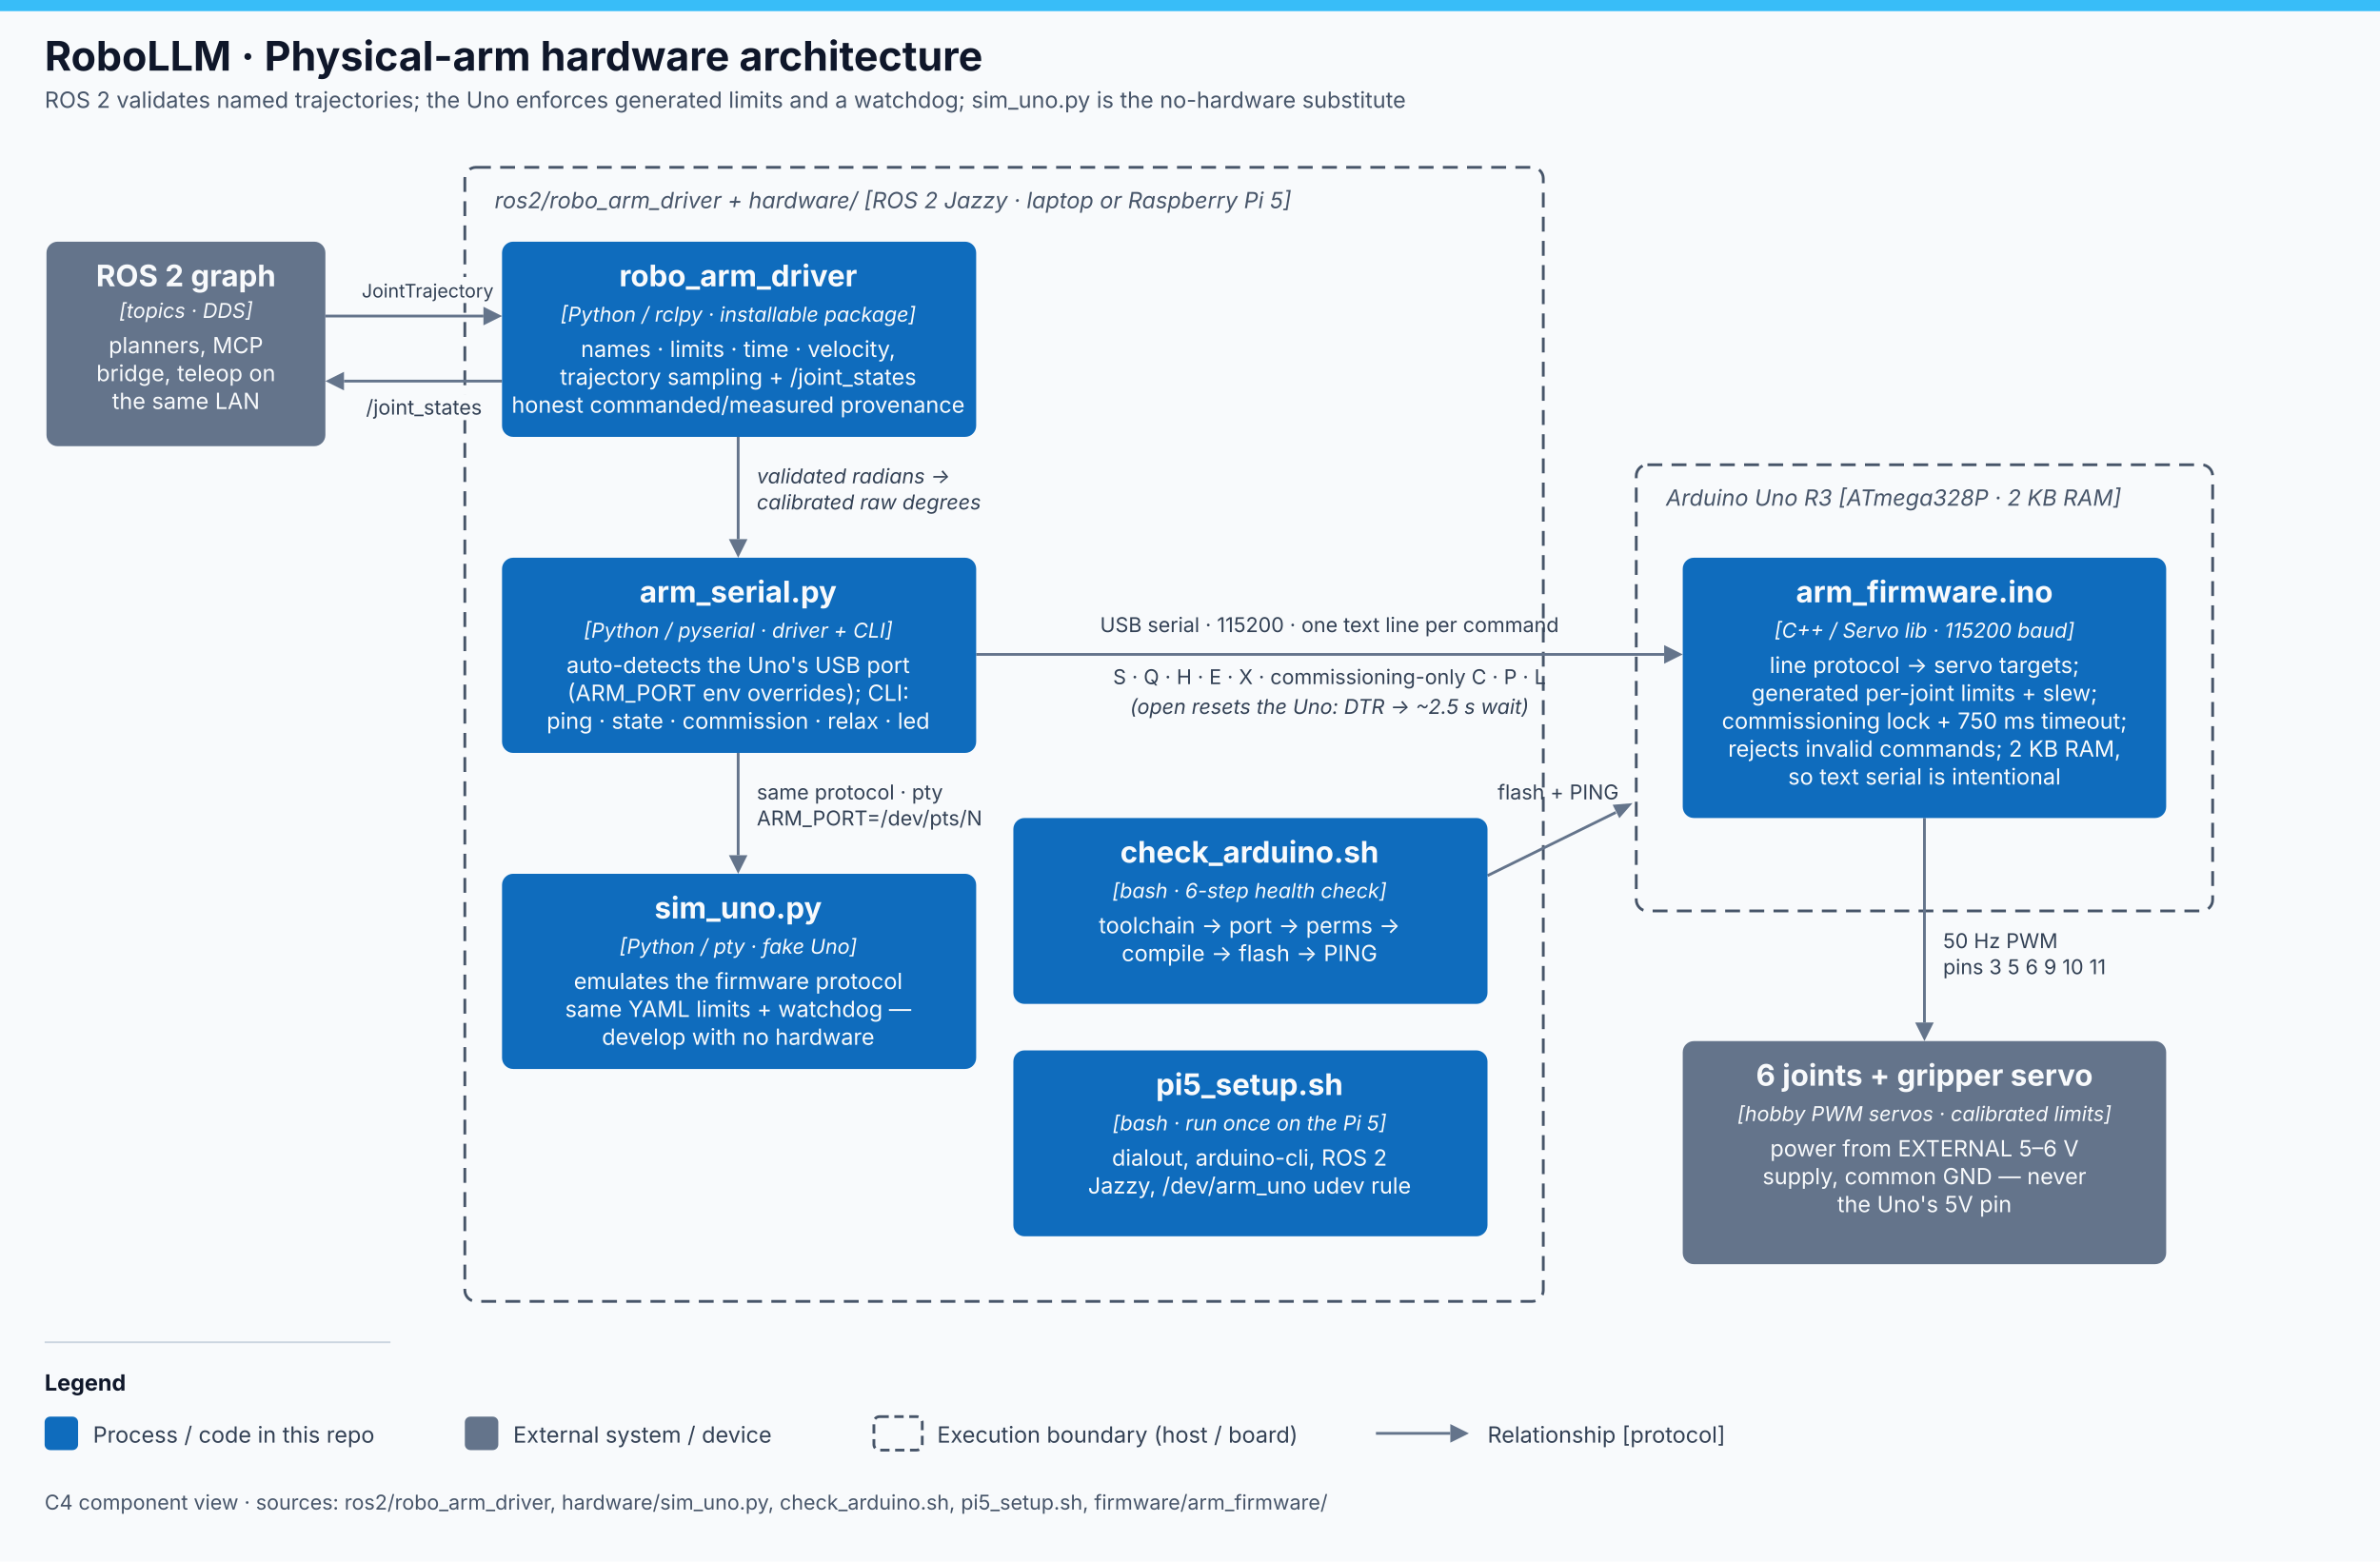
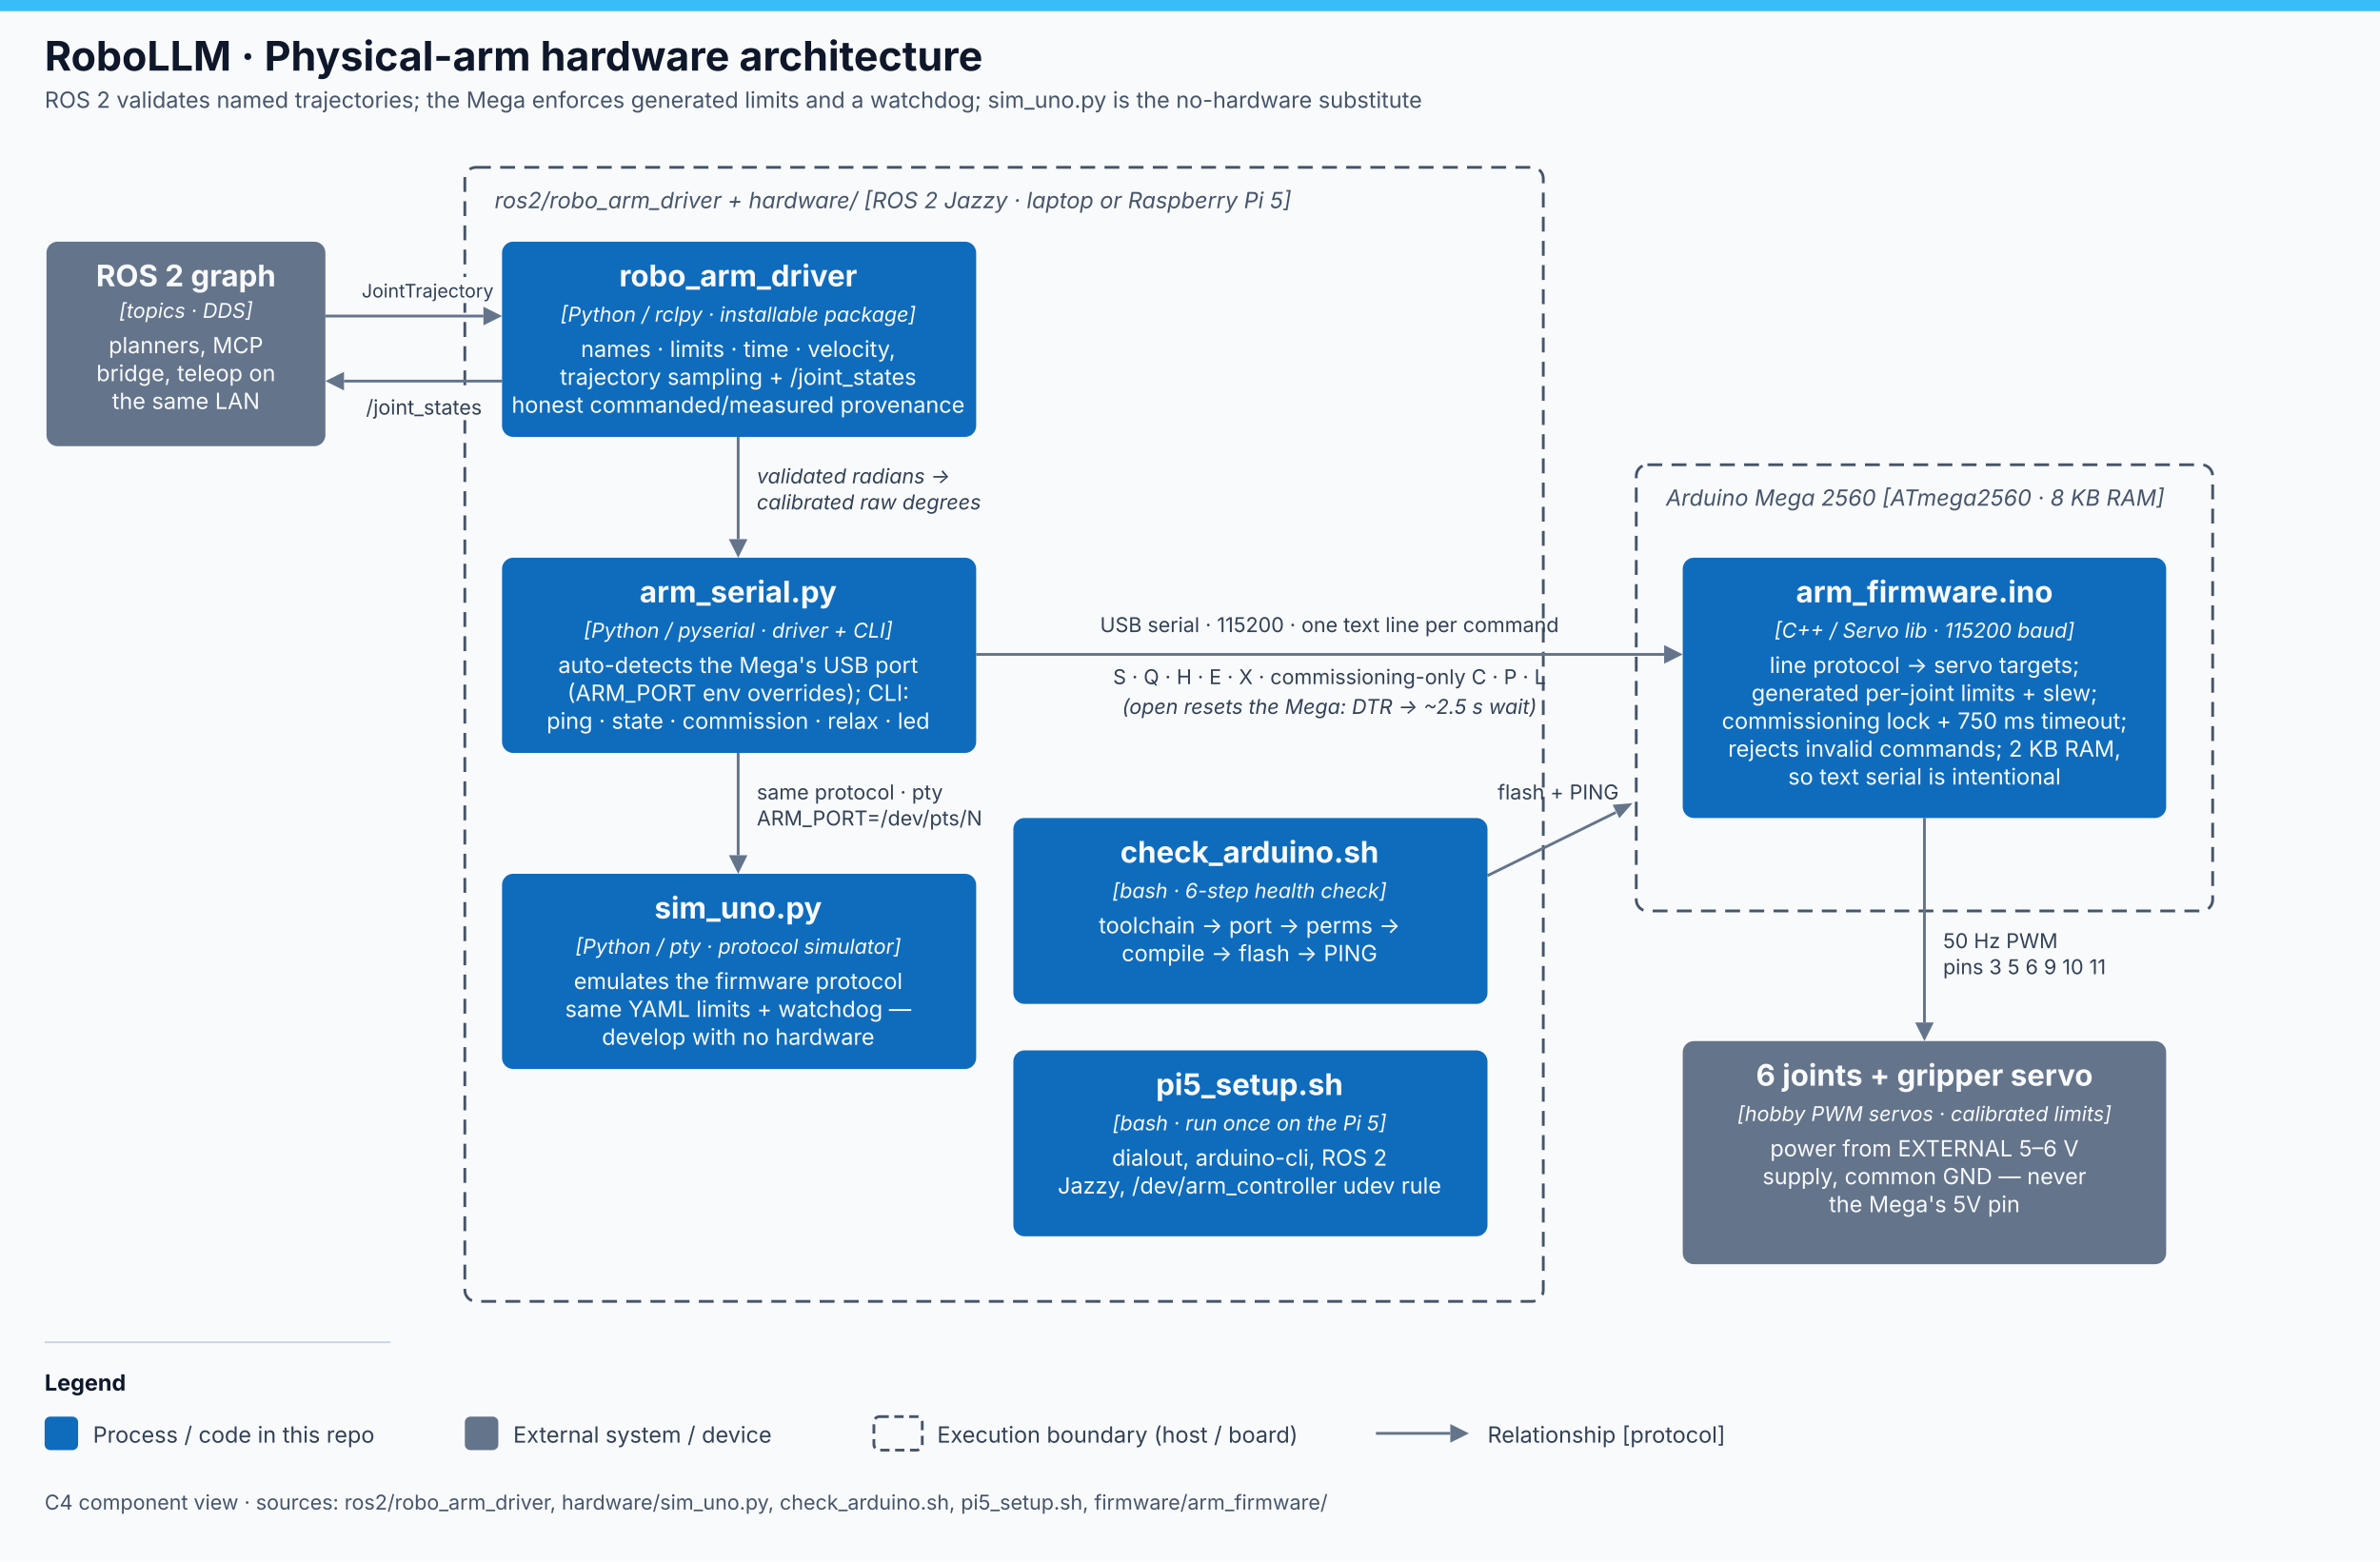
<svg xmlns="http://www.w3.org/2000/svg" viewBox="0 0 1280 840" font-family="Inter, Segoe UI, Arial, sans-serif" role="img" aria-labelledby="title desc">
  <rect x="0" y="0" width="1280" height="840" fill="#F8FAFC" />
  <text x="24" y="38" font-size="22" font-weight="700" fill="#0F172A">RoboLLM · Physical-arm hardware architecture</text>
-   <text x="24" y="58" font-size="12" fill="#475569">ROS 2 validates named trajectories; the Uno enforces generated limits and a watchdog; sim_uno.py is the no-hardware substitute</text>
+   <text x="24" y="58" font-size="12" fill="#475569">ROS 2 validates named trajectories; the Mega enforces generated limits and a watchdog; sim_uno.py is the no-hardware substitute</text>
  <rect x="250" y="90" width="580" height="610" rx="6" fill="none" stroke="#475569" stroke-width="1.5" stroke-dasharray="8,5" />
  <text x="266" y="112" font-size="12" font-style="italic" fill="#475569">ros2/robo_arm_driver + hardware/  [ROS 2 Jazzy · laptop or Raspberry Pi 5]</text>
  <rect x="880" y="250" width="310" height="240" rx="6" fill="none" stroke="#475569" stroke-width="1.5" stroke-dasharray="8,5" />
-   <text x="896" y="272" font-size="12" font-style="italic" fill="#475569">Arduino Uno R3  [ATmega328P · 2 KB RAM]</text>
+   <text x="896" y="272" font-size="12" font-style="italic" fill="#475569">Arduino Mega 2560  [ATmega2560 · 8 KB RAM]</text>
  <line x1="175" y1="170" x2="260" y2="170" stroke="#64748B" stroke-width="1.5" />
  <polygon points="270,170 260,165 260,175" fill="#64748B" />
  <rect x="184" y="149" width="92" height="14" fill="#F8FAFC" />
  <text x="230" y="160" font-size="10" fill="#334155" text-anchor="middle">JointTrajectory</text>
  <line x1="270" y1="205" x2="185" y2="205" stroke="#64748B" stroke-width="1.5" />
  <polygon points="175,205 185,200 185,210" fill="#64748B" />
  <rect x="176" y="212" width="104" height="14" fill="#F8FAFC" />
  <text x="228" y="223" font-size="11" fill="#334155" text-anchor="middle">/joint_states</text>
  <line x1="397" y1="235" x2="397" y2="290" stroke="#64748B" stroke-width="1.5" />
  <polygon points="397,300 392,290 402,290" fill="#64748B" />
  <text x="407" y="260" font-size="11" font-style="italic" fill="#334155">validated radians →</text>
  <text x="407" y="274" font-size="11" font-style="italic" fill="#334155">calibrated raw degrees</text>
  <line x1="525" y1="352" x2="895" y2="352" stroke="#64748B" stroke-width="1.5" />
  <polygon points="905,352 895,347 895,357" fill="#64748B" />
  <text x="715" y="340" font-size="11" fill="#334155" text-anchor="middle">USB serial · 115200 · one text line per command</text>
  <text x="715" y="368" font-size="11" fill="#334155" text-anchor="middle">S · Q · H · E · X · commissioning-only C · P · L</text>
-   <text x="715" y="384" font-size="11" font-style="italic" fill="#334155" text-anchor="middle">(open resets the Uno: DTR → ~2.5 s wait)</text>
+   <text x="715" y="384" font-size="11" font-style="italic" fill="#334155" text-anchor="middle">(open resets the Mega: DTR → ~2.5 s wait)</text>
  <line x1="397" y1="405" x2="397" y2="460" stroke="#64748B" stroke-width="1.5" />
  <polygon points="397,470 392,460 402,460" fill="#64748B" />
  <text x="407" y="430" font-size="11" fill="#334155">same protocol · pty</text>
  <text x="407" y="444" font-size="11" fill="#334155">ARM_PORT=/dev/pts/N</text>
  <line x1="1035" y1="440" x2="1035" y2="550" stroke="#64748B" stroke-width="1.5" />
  <polygon points="1035,560 1030,550 1040,550" fill="#64748B" />
  <text x="1045" y="510" font-size="11" fill="#334155">50 Hz PWM</text>
  <text x="1045" y="524" font-size="11" fill="#334155">pins 3 5 6 9 10 11</text>
  <line x1="800" y1="471" x2="869" y2="437" stroke="#64748B" stroke-width="1.5" />
  <polygon points="878,432 870.9,440.1 867.3,432.9" fill="#64748B" />
  <text x="838" y="430" font-size="11" fill="#334155" text-anchor="middle">flash + PING</text>
  <g>
    <rect x="25" y="130" width="150" height="110" rx="6" fill="#64748B" />
    <text x="100" y="154" font-size="16" font-weight="bold" fill="#F8FAFC" text-anchor="middle">ROS 2 graph</text>
    <text x="100" y="171" font-size="11" font-style="italic" fill="#F8FAFC" text-anchor="middle">[topics · DDS]</text>
    <text x="100" y="190" font-size="12" fill="#F8FAFC" text-anchor="middle">planners, MCP</text>
    <text x="100" y="205" font-size="12" fill="#F8FAFC" text-anchor="middle">bridge, teleop on</text>
    <text x="100" y="220" font-size="12" fill="#F8FAFC" text-anchor="middle">the same LAN</text>
  </g>
  <g>
    <rect x="270" y="130" width="255" height="105" rx="6" fill="#0F6CBD" />
    <text x="397" y="154" font-size="16" font-weight="bold" fill="#F8FAFC" text-anchor="middle">robo_arm_driver</text>
    <text x="397" y="173" font-size="11" font-style="italic" fill="#F8FAFC" text-anchor="middle">[Python / rclpy · installable package]</text>
    <text x="397" y="192" font-size="12" fill="#F8FAFC" text-anchor="middle">names · limits · time · velocity,</text>
    <text x="397" y="207" font-size="12" fill="#F8FAFC" text-anchor="middle">trajectory sampling + /joint_states</text>
    <text x="397" y="222" font-size="12" fill="#F8FAFC" text-anchor="middle">honest commanded/measured provenance</text>
  </g>
  <g>
    <rect x="270" y="300" width="255" height="105" rx="6" fill="#0F6CBD" />
    <text x="397" y="324" font-size="16" font-weight="bold" fill="#F8FAFC" text-anchor="middle">arm_serial.py</text>
    <text x="397" y="343" font-size="11" font-style="italic" fill="#F8FAFC" text-anchor="middle">[Python / pyserial · driver + CLI]</text>
-     <text x="397" y="362" font-size="12" fill="#F8FAFC" text-anchor="middle">auto-detects the Uno's USB port</text>
+     <text x="397" y="362" font-size="12" fill="#F8FAFC" text-anchor="middle">auto-detects the Mega's USB port</text>
    <text x="397" y="377" font-size="12" fill="#F8FAFC" text-anchor="middle">(ARM_PORT env overrides); CLI:</text>
    <text x="397" y="392" font-size="12" fill="#F8FAFC" text-anchor="middle">ping · state · commission · relax · led</text>
  </g>
  <g>
    <rect x="270" y="470" width="255" height="105" rx="6" fill="#0F6CBD" />
    <text x="397" y="494" font-size="16" font-weight="bold" fill="#F8FAFC" text-anchor="middle">sim_uno.py</text>
-     <text x="397" y="513" font-size="11" font-style="italic" fill="#F8FAFC" text-anchor="middle">[Python / pty · fake Uno]</text>
+     <text x="397" y="513" font-size="11" font-style="italic" fill="#F8FAFC" text-anchor="middle">[Python / pty · protocol simulator]</text>
    <text x="397" y="532" font-size="12" fill="#F8FAFC" text-anchor="middle">emulates the firmware protocol</text>
    <text x="397" y="547" font-size="12" fill="#F8FAFC" text-anchor="middle">same YAML limits + watchdog —</text>
    <text x="397" y="562" font-size="12" fill="#F8FAFC" text-anchor="middle">develop with no hardware</text>
  </g>
  <g>
    <rect x="545" y="440" width="255" height="100" rx="6" fill="#0F6CBD" />
    <text x="672" y="464" font-size="16" font-weight="bold" fill="#F8FAFC" text-anchor="middle">check_arduino.sh</text>
    <text x="672" y="483" font-size="11" font-style="italic" fill="#F8FAFC" text-anchor="middle">[bash · 6-step health check]</text>
    <text x="672" y="502" font-size="12" fill="#F8FAFC" text-anchor="middle">toolchain → port → perms →</text>
    <text x="672" y="517" font-size="12" fill="#F8FAFC" text-anchor="middle">compile → flash → PING</text>
  </g>
  <g>
    <rect x="545" y="565" width="255" height="100" rx="6" fill="#0F6CBD" />
    <text x="672" y="589" font-size="16" font-weight="bold" fill="#F8FAFC" text-anchor="middle">pi5_setup.sh</text>
    <text x="672" y="608" font-size="11" font-style="italic" fill="#F8FAFC" text-anchor="middle">[bash · run once on the Pi 5]</text>
    <text x="672" y="627" font-size="12" fill="#F8FAFC" text-anchor="middle">dialout, arduino-cli, ROS 2</text>
-     <text x="672" y="642" font-size="12" fill="#F8FAFC" text-anchor="middle">Jazzy, /dev/arm_uno udev rule</text>
+     <text x="672" y="642" font-size="12" fill="#F8FAFC" text-anchor="middle">Jazzy, /dev/arm_controller udev rule</text>
  </g>
  <g>
    <rect x="905" y="300" width="260" height="140" rx="6" fill="#0F6CBD" />
    <text x="1035" y="324" font-size="16" font-weight="bold" fill="#F8FAFC" text-anchor="middle">arm_firmware.ino</text>
    <text x="1035" y="343" font-size="11" font-style="italic" fill="#F8FAFC" text-anchor="middle">[C++ / Servo lib · 115200 baud]</text>
    <text x="1035" y="362" font-size="12" fill="#F8FAFC" text-anchor="middle">line protocol → servo targets;</text>
    <text x="1035" y="377" font-size="12" fill="#F8FAFC" text-anchor="middle">generated per-joint limits + slew;</text>
    <text x="1035" y="392" font-size="12" fill="#F8FAFC" text-anchor="middle">commissioning lock + 750 ms timeout;</text>
    <text x="1035" y="407" font-size="12" fill="#F8FAFC" text-anchor="middle">rejects invalid commands; 2 KB RAM,</text>
    <text x="1035" y="422" font-size="12" fill="#F8FAFC" text-anchor="middle">so text serial is intentional</text>
  </g>
  <g>
    <rect x="905" y="560" width="260" height="120" rx="6" fill="#64748B" />
    <text x="1035" y="584" font-size="16" font-weight="bold" fill="#F8FAFC" text-anchor="middle">6 joints + gripper servo</text>
    <text x="1035" y="603" font-size="11" font-style="italic" fill="#F8FAFC" text-anchor="middle">[hobby PWM servos · calibrated limits]</text>
    <text x="1035" y="622" font-size="12" fill="#F8FAFC" text-anchor="middle">power from EXTERNAL 5–6 V</text>
    <text x="1035" y="637" font-size="12" fill="#F8FAFC" text-anchor="middle">supply, common GND — never</text>
-     <text x="1035" y="652" font-size="12" fill="#F8FAFC" text-anchor="middle">the Uno's 5V pin</text>
+     <text x="1035" y="652" font-size="12" fill="#F8FAFC" text-anchor="middle">the Mega's 5V pin</text>
  </g>
  <line x1="24" y1="722" x2="210" y2="722" stroke="#CBD5E1" stroke-width="1" />
  <text x="24" y="748" font-size="12" font-weight="bold" fill="#0F172A">Legend</text>
  <g>
    <rect x="24" y="762" width="18" height="18" rx="3" fill="#0F6CBD" />
    <text x="50" y="776" font-size="12" fill="#334155">Process / code in this repo</text>
    <rect x="250" y="762" width="18" height="18" rx="3" fill="#64748B" />
    <text x="276" y="776" font-size="12" fill="#334155">External system / device</text>
    <rect x="470" y="762" width="26" height="18" rx="3" fill="none" stroke="#475569" stroke-width="1.5" stroke-dasharray="5,3" />
    <text x="504" y="776" font-size="12" fill="#334155">Execution boundary (host / board)</text>
    <line x1="740" y1="771" x2="780" y2="771" stroke="#64748B" stroke-width="1.5" />
    <polygon points="790,771 780,766 780,776" fill="#64748B" />
    <text x="800" y="776" font-size="12" fill="#334155">Relationship [protocol]</text>
  </g>
  <text x="24" y="812" font-size="11" fill="#475569">C4 component view · sources: ros2/robo_arm_driver, hardware/sim_uno.py, check_arduino.sh, pi5_setup.sh, firmware/arm_firmware/</text>
  <rect x="0" y="0" width="100%" height="6" fill="#38BDF8" />
</svg>
